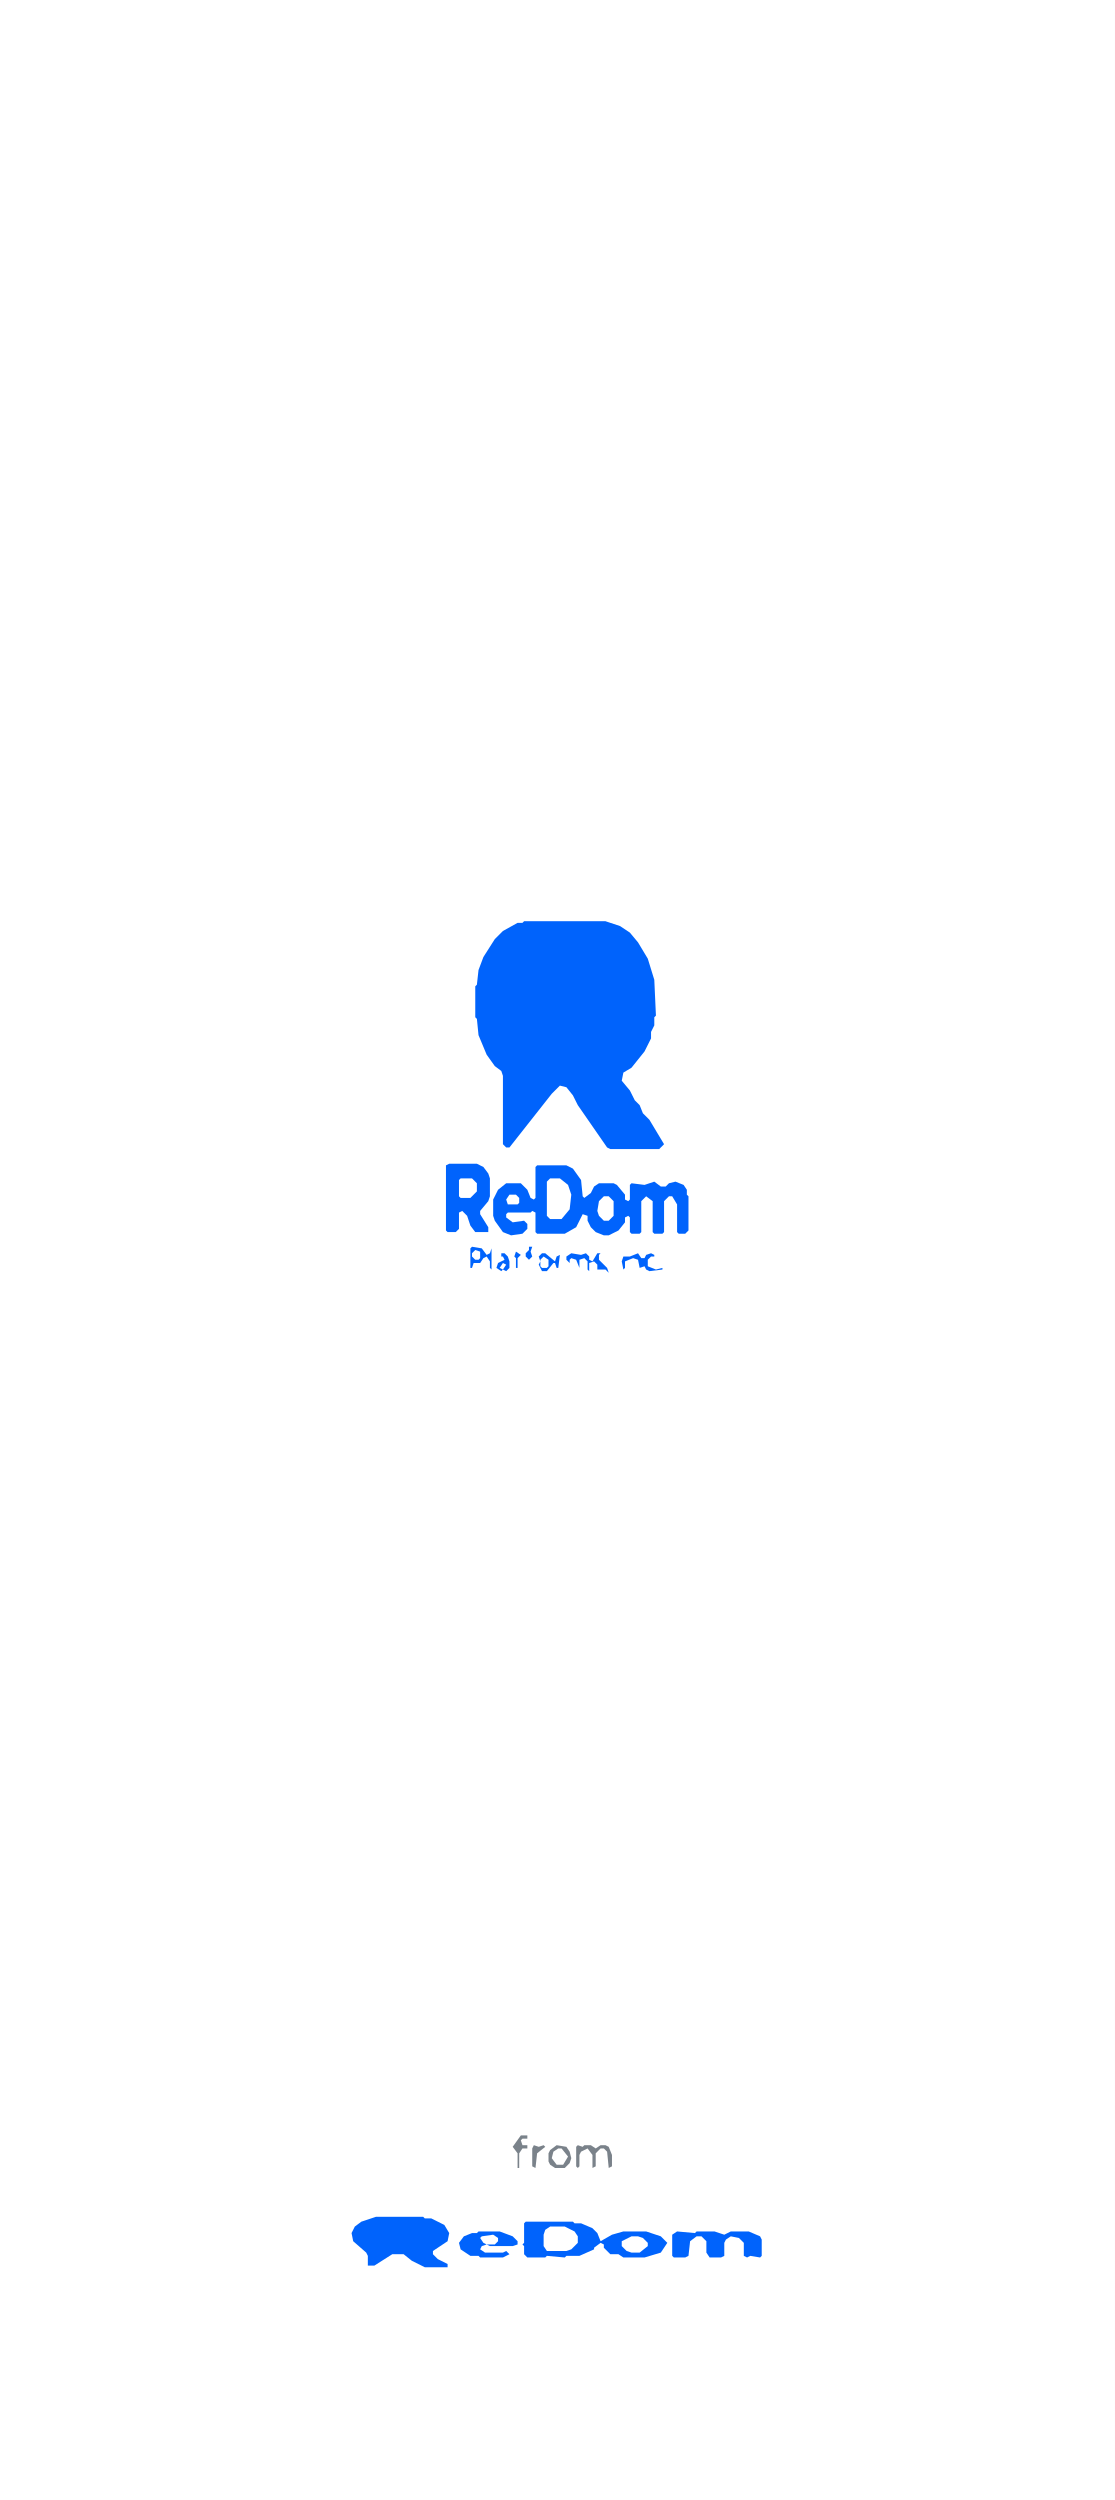
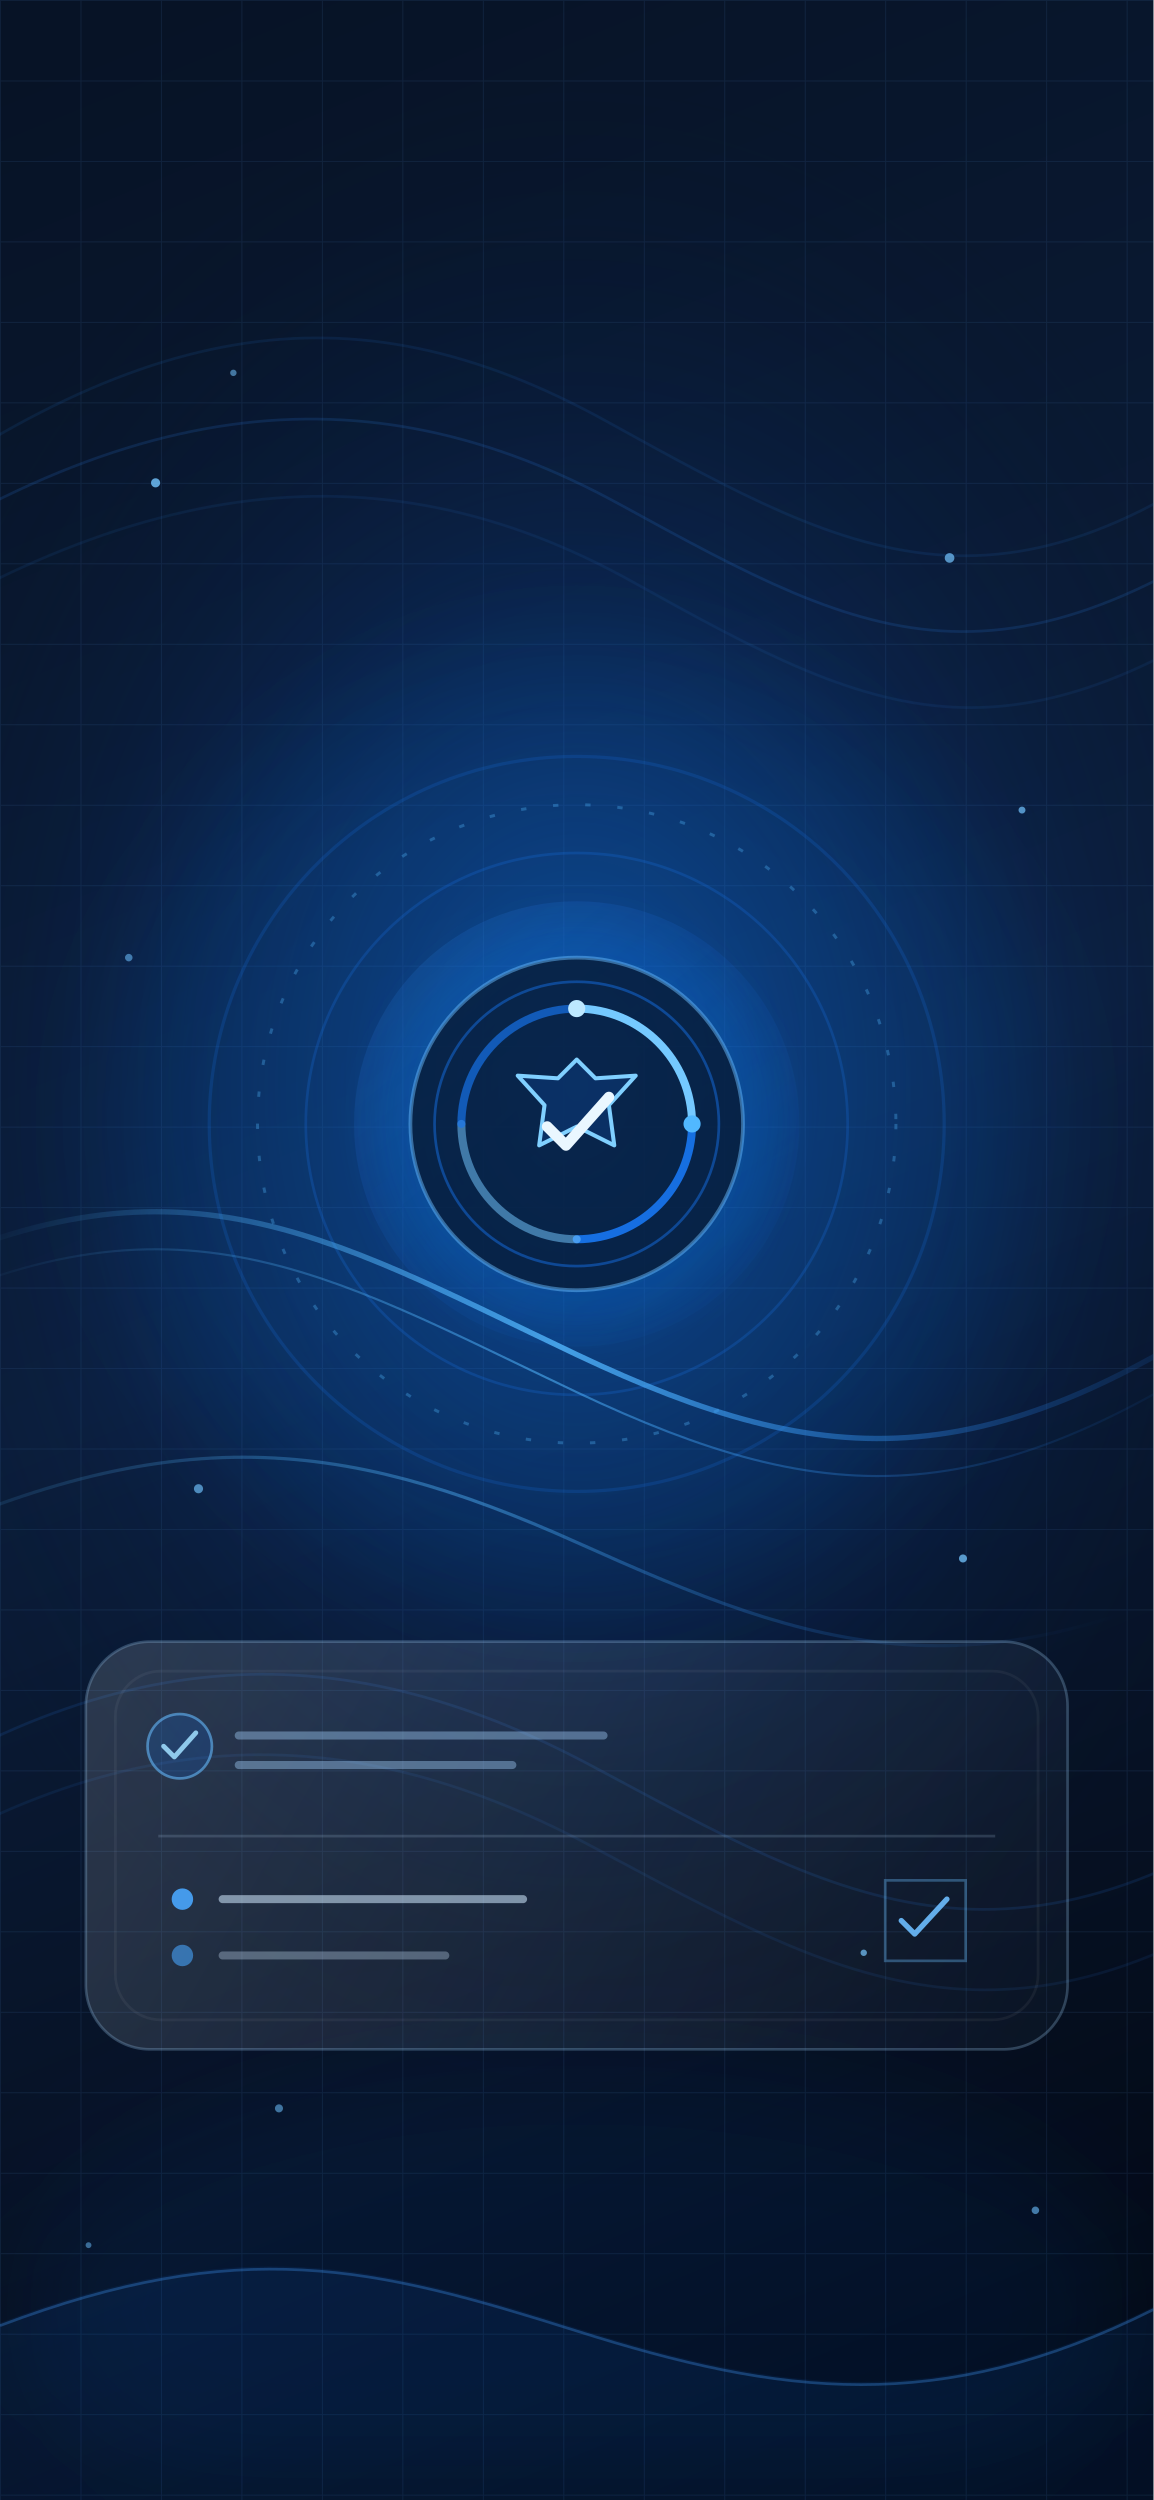
- <svg xmlns="http://www.w3.org/2000/svg" viewBox="0 0 685 1536" fill="none">
-   <rect width="685" height="1536" fill="#FFFFFF" />
-   <path d="       M 413 1373 413 1386 414 1387 421 1387 423 1386 424 1377 428 1374 431 1374 434 1377 434 1384 436 1387 443 1387 445 1386 445 1378 446 1376 449 1374 454 1375 457 1378 457 1386 459 1387 461 1386 467 1387 468 1386 468 1376 467 1374 460 1371 449 1371 445 1373 439 1371 428 1371 427 1372 416 1371 Z        M 282 1378 283 1382 289 1386 294 1386 295 1387 309 1387 313 1385 311 1383 309 1384 298 1384 295 1382 296 1380 299 1379 301 1380 315 1380 318 1379 318 1377 315 1374 307 1371 294 1371 293 1372 290 1372 285 1374 Z        M 295 1375 296 1374 303 1373 306 1375 306 1377 304 1379 299 1379 297 1378 Z        M 321 1379 322 1380 322 1385 324 1387 335 1387 336 1386 347 1387 348 1386 356 1386 365 1382 365 1381 369 1378 371 1379 371 1381 375 1385 380 1385 383 1387 396 1387 406 1384 410 1378 406 1374 397 1371 383 1371 376 1373 369 1377 367 1372 364 1369 357 1366 353 1366 352 1365 323 1365 322 1366 322 1378 Z        M 382 1377 388 1374 392 1374 395 1375 398 1378 398 1380 393 1384 388 1384 385 1383 382 1380 Z        M 334 1373 335 1370 338 1368 347 1368 353 1371 355 1374 355 1378 351 1382 348 1383 336 1383 334 1380 Z        M 216 1372 217 1377 225 1384 226 1386 226 1392 230 1392 241 1385 248 1385 253 1389 261 1393 275 1393 275 1391 269 1388 266 1385 266 1383 275 1377 276 1372 273 1367 265 1363 261 1363 260 1362 231 1362 222 1365 218 1368 Z        M 382 775 383 780 384 779 384 775 389 773 392 774 393 779 396 778 397 780 399 781 407 780 407 779 403 780 398 778 398 774 400 772 402 772 402 771 400 770 397 771 396 773 394 773 392 770 387 772 383 772 Z        M 348 772 348 774 350 776 350 779 350 774 351 773 354 774 356 779 356 774 359 773 361 775 361 780 362 781 362 776 365 775 367 777 367 780 372 780 374 782 373 779 368 774 368 771 369 770 367 770 364 775 362 774 362 772 360 770 357 771 351 770 Z        M 331 772 332 775 331 777 333 781 336 781 340 776 341 776 342 779 343 779 344 771 342 772 341 775 335 770 333 770 Z        M 334 772 337 774 337 778 336 779 333 779 332 778 332 774 Z        M 308 770 308 772 309 772 310 774 306 776 305 779 308 781 309 780 311 781 313 779 313 775 312 772 310 770 Z        M 307 779 309 776 311 777 309 780 Z        M 317 769 316 772 317 773 317 779 318 779 318 773 320 771 Z        M 327 766 325 766 325 768 323 770 323 772 325 774 327 772 326 769 Z        M 290 766 289 767 289 779 290 779 291 776 295 776 297 773 299 772 301 775 301 779 302 780 302 767 301 770 299 771 296 767 Z        M 292 768 295 769 295 773 294 774 292 774 290 772 290 770 Z        M 303 737 303 747 304 750 309 757 314 759 321 758 324 755 324 752 322 750 315 751 311 748 311 746 312 745 326 745 327 744 329 745 329 757 330 758 347 758 354 754 358 746 361 747 361 750 363 754 366 757 371 759 374 759 380 756 384 751 384 748 386 747 387 748 387 757 388 758 393 758 394 757 394 738 397 735 401 738 401 757 402 758 407 758 408 757 408 738 411 735 413 735 416 740 416 757 417 758 421 758 423 756 423 735 422 734 422 731 420 728 415 726 411 727 409 729 406 729 402 726 396 728 388 727 387 728 387 737 386 738 384 737 384 734 379 728 377 727 368 727 365 729 363 733 359 736 358 735 357 725 352 718 348 716 330 716 329 717 329 736 328 737 326 736 324 731 320 727 311 727 306 731 Z        M 371 735 374 735 377 738 377 747 374 750 371 750 368 747 367 744 368 738 Z        M 311 737 313 734 317 734 319 736 319 739 318 740 312 740 Z        M 338 724 344 724 349 728 351 734 350 743 345 749 338 749 336 747 336 726 Z        M 274 716 274 756 275 757 280 757 282 755 282 745 284 744 287 747 289 753 292 757 300 757 300 754 295 746 295 744 300 738 301 735 301 724 300 721 297 717 293 715 276 715 Z        M 282 725 283 724 290 724 293 727 293 732 289 736 283 736 282 735 Z        M 309 572 304 577 297 588 294 596 293 605 292 606 292 625 293 626 294 636 299 648 304 655 308 658 309 661 309 703 311 705 313 705 339 672 344 667 348 668 352 673 355 679 373 705 375 706 405 706 408 703 399 688 395 684 393 679 390 676 387 670 382 664 383 659 388 656 396 646 400 638 400 634 402 630 402 625 403 624 402 602 398 589 392 579 387 573 381 569 372 566 322 566 321 567 318 567 Z     " fill="#0063FC" fill-rule="evenodd" />
-   <path d="       M 354 1319 354 1331 355 1332 356 1331 356 1324 357 1322 361 1320 364 1324 364 1332 366 1331 366 1323 369 1320 371 1320 373 1322 374 1332 376 1331 376 1324 374 1319 372 1318 369 1318 366 1320 363 1318 359 1318 358 1319 355 1318 Z        M 342 1318 338 1321 337 1323 337 1328 338 1330 341 1332 347 1332 350 1329 351 1326 350 1322 348 1319 Z        M 343 1320 345 1320 349 1325 346 1330 342 1330 339 1326 340 1322 Z        M 334 1318 331 1319 328 1318 327 1320 327 1331 329 1332 330 1323 335 1319 Z        M 324 1312 320 1312 315 1319 318 1323 318 1332 319 1332 319 1323 321 1320 324 1320 324 1318 321 1318 320 1315 321 1314 324 1314 Z     " fill="#7A828A" fill-rule="evenodd" />
+ <svg xmlns="http://www.w3.org/2000/svg" viewBox="0 0 430 932" fill="none" preserveAspectRatio="xMidYMid slice">
+   <defs>
+     <linearGradient id="bg" x1="30" y1="15" x2="405" y2="925" gradientUnits="userSpaceOnUse">
+       <stop stop-color="#071326" />
+       <stop offset=".48" stop-color="#0B1D3A" />
+       <stop offset="1" stop-color="#020711" />
+     </linearGradient>
+     <radialGradient id="halo" cx="0" cy="0" r="1" gradientTransform="matrix(0 380 -280 0 215 405)" gradientUnits="userSpaceOnUse">
+       <stop stop-color="#1877F2" stop-opacity=".48" />
+       <stop offset=".55" stop-color="#0D4BA8" stop-opacity=".16" />
+       <stop offset="1" stop-color="#061126" stop-opacity="0" />
+     </radialGradient>
+     <linearGradient id="orb" x1="99" y1="285" x2="328" y2="564" gradientUnits="userSpaceOnUse">
+       <stop stop-color="#51B4FF" stop-opacity=".92" />
+       <stop offset=".42" stop-color="#1877F2" stop-opacity=".55" />
+       <stop offset="1" stop-color="#073C98" stop-opacity=".12" />
+     </linearGradient>
+     <linearGradient id="line" x1="25" y1="400" x2="406" y2="620" gradientUnits="userSpaceOnUse">
+       <stop stop-color="#53B8FF" stop-opacity="0" />
+       <stop offset=".48" stop-color="#53B8FF" stop-opacity=".8" />
+       <stop offset="1" stop-color="#1877F2" stop-opacity="0" />
+     </linearGradient>
+     <linearGradient id="glass" x1="58" y1="602" x2="369" y2="780" gradientUnits="userSpaceOnUse">
+       <stop stop-color="#FFFFFF" stop-opacity=".15" />
+       <stop offset="1" stop-color="#B6D9FF" stop-opacity=".035" />
+     </linearGradient>
+     <filter id="blur24" x="-80%" y="-80%" width="260%" height="260%">
+       <feGaussianBlur stdDeviation="24" />
+     </filter>
+     <filter id="blur8" x="-60%" y="-60%" width="220%" height="220%">
+       <feGaussianBlur stdDeviation="8" />
+     </filter>
+     <pattern id="grid" width="30" height="30" patternUnits="userSpaceOnUse">
+       <path d="M30 0H0V30" stroke="#78B8FF" stroke-opacity=".09" stroke-width=".7" />
+     </pattern>
+   </defs>
+   <rect width="430" height="932" fill="url(#bg)" />
+   <rect width="430" height="932" fill="url(#grid)" />
+   <rect width="430" height="932" fill="url(#halo)" />
+   <g opacity=".55" stroke="#2C7FEA" stroke-width="1">
+     <path d="M-65 206C49 118 130 104 226 157S378 242 494 143" stroke-opacity=".2" />
+     <path d="M-80 236C42 145 136 136 231 188S376 268 500 171" stroke-opacity=".3" />
+     <path d="M-80 264C43 175 141 164 236 217S380 294 500 201" stroke-opacity=".17" />
+     <path d="M-73 691C37 609 126 608 220 658S379 750 502 655" stroke-opacity=".24" />
+     <path d="M-75 721C35 639 126 638 220 688S380 780 502 685" stroke-opacity=".18" />
+   </g>
+   <g fill="#73C5FF">
+     <circle cx="58" cy="180" r="1.7" opacity=".8" />
+     <circle cx="87" cy="139" r="1.2" opacity=".55" />
+     <circle cx="354" cy="208" r="1.8" opacity=".7" />
+     <circle cx="381" cy="302" r="1.3" opacity=".7" />
+     <circle cx="48" cy="357" r="1.4" opacity=".55" />
+     <circle cx="74" cy="555" r="1.7" opacity=".65" />
+     <circle cx="359" cy="581" r="1.5" opacity=".75" />
+     <circle cx="322" cy="728" r="1.2" opacity=".7" />
+     <circle cx="104" cy="786" r="1.5" opacity=".55" />
+     <circle cx="386" cy="824" r="1.4" opacity=".6" />
+     <circle cx="33" cy="837" r="1.1" opacity=".5" />
+   </g>
+   <circle cx="215" cy="419" r="171" fill="#1877F2" fill-opacity=".12" filter="url(#blur24)" />
+   <circle cx="215" cy="419" r="137" stroke="#1877F2" stroke-opacity=".18" stroke-width="1.2" />
+   <circle cx="215" cy="419" r="119" stroke="#53B8FF" stroke-opacity=".32" stroke-width="1.1" stroke-dasharray="2 10" />
+   <circle cx="215" cy="419" r="101" stroke="#1877F2" stroke-opacity=".22" stroke-width="1" />
+   <circle cx="215" cy="419" r="83" fill="url(#orb)" fill-opacity=".2" />
+   <circle cx="215" cy="419" r="75" fill="#1877F2" fill-opacity=".16" filter="url(#blur8)" />
+   <g transform="translate(215 419)">
+     <circle r="62" fill="#071A34" fill-opacity=".8" stroke="#68BCFF" stroke-opacity=".48" stroke-width="1.4" />
+     <circle r="53" stroke="#1877F2" stroke-opacity=".45" stroke-width="1" />
+     <path d="M0-43A43 43 0 0 1 43 0" stroke="#75C9FF" stroke-width="3" stroke-linecap="round" />
+     <path d="M43 0A43 43 0 0 1 0 43" stroke="#1877F2" stroke-width="3" stroke-linecap="round" stroke-opacity=".9" />
+     <path d="M0 43A43 43 0 0 1-43 0" stroke="#75C9FF" stroke-width="3" stroke-linecap="round" stroke-opacity=".52" />
+     <path d="M-43 0A43 43 0 0 1 0-43" stroke="#1877F2" stroke-width="3" stroke-linecap="round" stroke-opacity=".65" />
+     <path d="M0-24 7-17 22-18 12-7 14 8 0 1-14 8-12-7-22-18-7-17Z" fill="#1877F2" fill-opacity=".15" stroke="#80D0FF" stroke-width="1.5" stroke-linejoin="round" />
+     <path d="m-11 1 7 7 16-18" stroke="#EAF7FF" stroke-width="4" stroke-linecap="round" stroke-linejoin="round" />
+     <circle cx="0" cy="-43" r="3.2" fill="#BDE8FF" />
+     <circle cx="43" cy="0" r="3.2" fill="#51B8FF" />
+   </g>
+   <path d="M-50 483C63 423 120 460 215 505S370 552 480 474" stroke="url(#line)" stroke-width="2" />
+   <path d="M-50 497C63 437 120 474 215 519S370 566 480 488" stroke="url(#line)" stroke-width=".8" stroke-opacity=".7" />
+   <path d="M-50 582C61 528 126 535 215 575S365 637 480 574" stroke="url(#line)" stroke-width="1.2" stroke-opacity=".55" />
+   <g opacity=".9">
+     <rect x="32" y="612" width="366" height="152" rx="24" fill="url(#glass)" stroke="#A7D7FF" stroke-opacity=".28" />
+     <rect x="43" y="623" width="344" height="130" rx="17" stroke="#FFFFFF" stroke-opacity=".055" />
+     <circle cx="67" cy="651" r="12" fill="#1877F2" fill-opacity=".2" stroke="#69BDFF" stroke-opacity=".65" />
+     <path d="m61 651 4 4 8-9" stroke="#9DDDFF" stroke-width="1.8" stroke-linecap="round" stroke-linejoin="round" />
+     <path d="M89 647H225M89 658H191" stroke="#A9D6FF" stroke-opacity=".45" stroke-width="3" stroke-linecap="round" />
+     <rect x="59" y="684" width="312" height="1" fill="#C3E4FF" fill-opacity=".18" />
+     <circle cx="68" cy="708" r="4" fill="#4BA9FF" />
+     <path d="M83 708H195" stroke="#D1E9FF" stroke-opacity=".62" stroke-width="3" stroke-linecap="round" />
+     <circle cx="68" cy="729" r="4" fill="#4BA9FF" fill-opacity=".65" />
+     <path d="M83 729H166" stroke="#D1E9FF" stroke-opacity=".36" stroke-width="3" stroke-linecap="round" />
+     <path d="M330 701h30v30h-30z" stroke="#6DBEFF" stroke-opacity=".4" />
+     <path d="M336 716l5 5 12-13" stroke="#6DBEFF" stroke-width="2" stroke-linecap="round" stroke-linejoin="round" />
+   </g>
+   <ellipse cx="215" cy="862" rx="210" ry="91" fill="#1877F2" fill-opacity=".08" filter="url(#blur24)" />
+   <path d="M0 866C90 832 139 844 215 868S350 900 430 860V932H0Z" fill="#1877F2" fill-opacity=".08" />
+   <path d="M0 867C90 833 139 845 215 869S350 901 430 861" stroke="#459FFF" stroke-opacity=".3" />
</svg>
